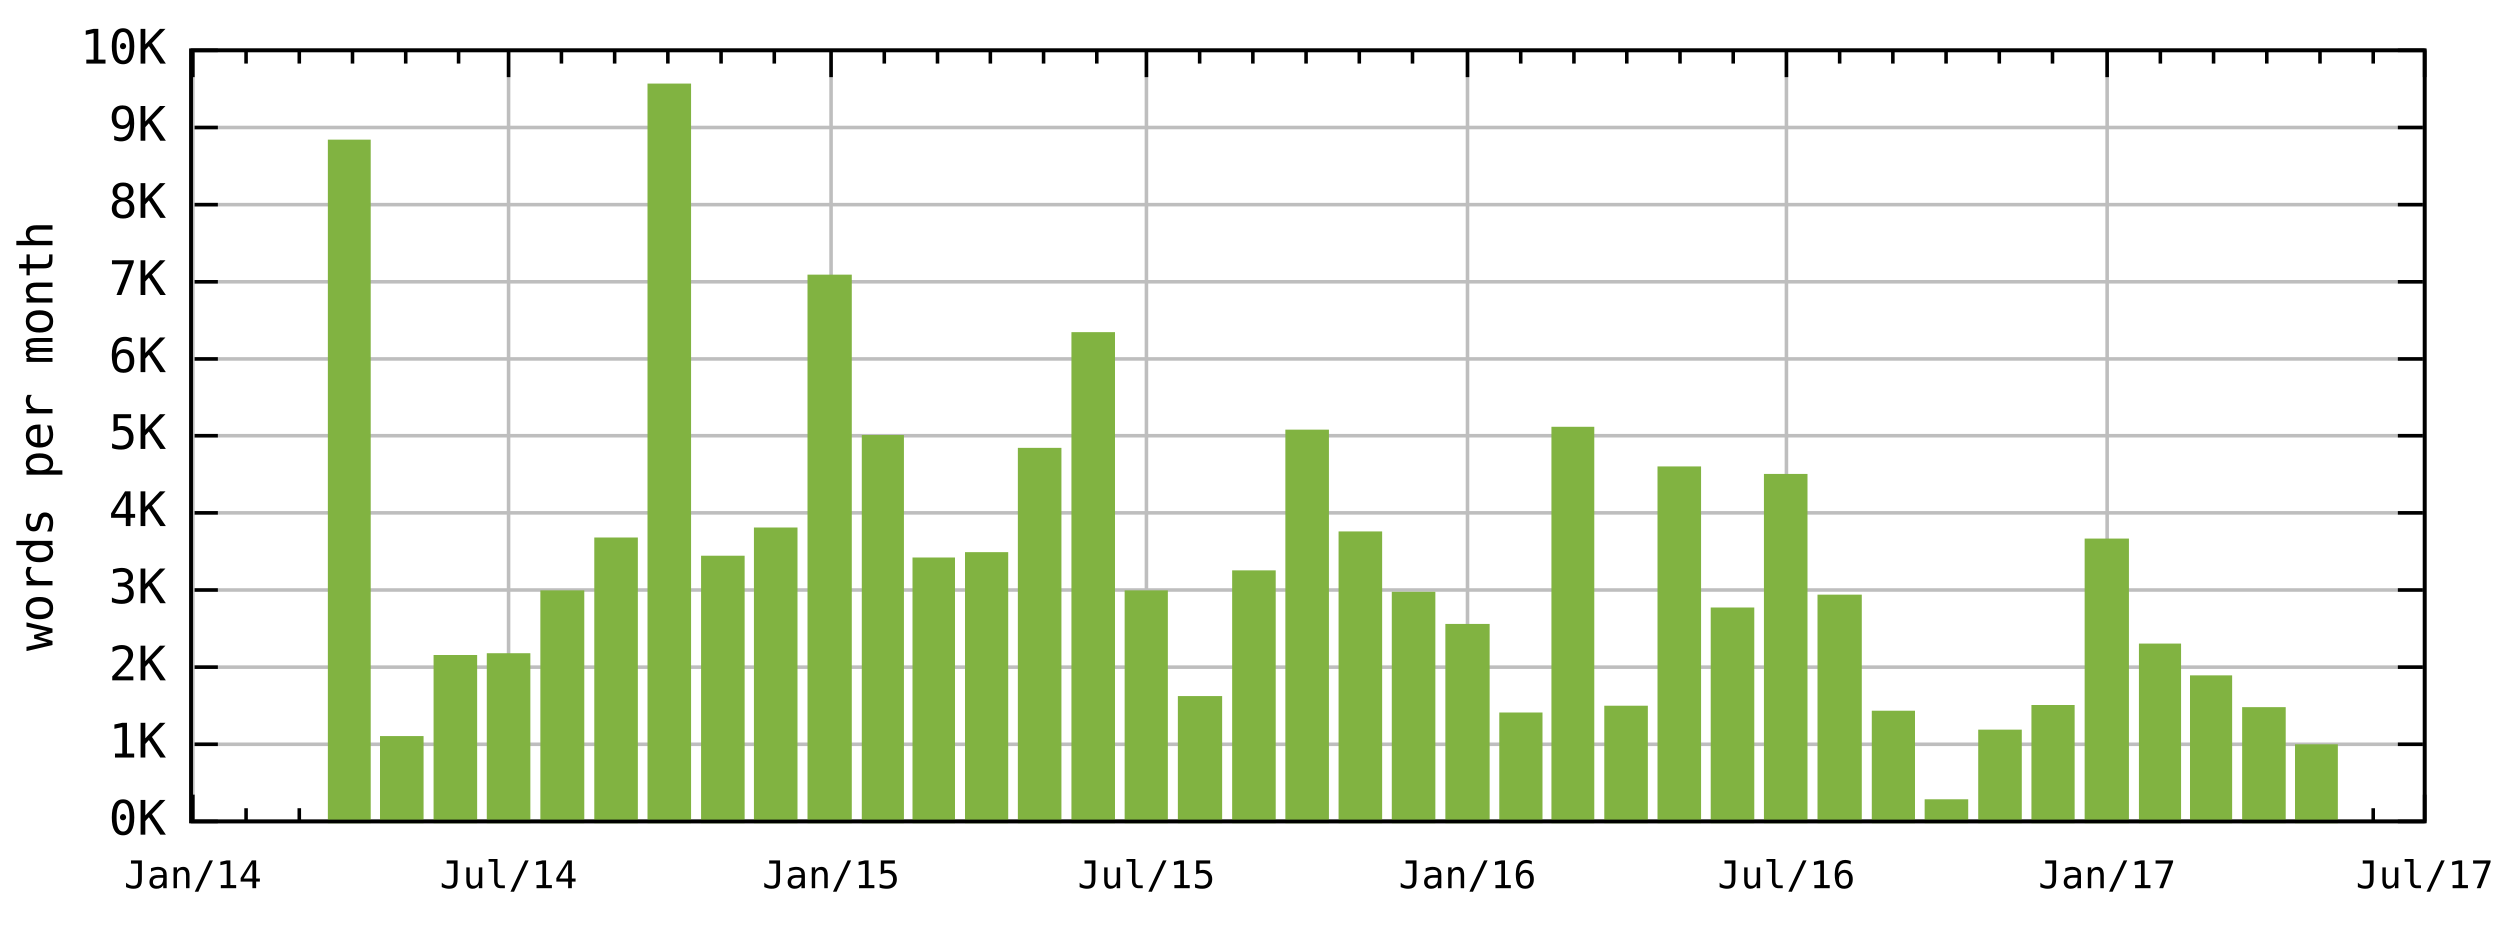
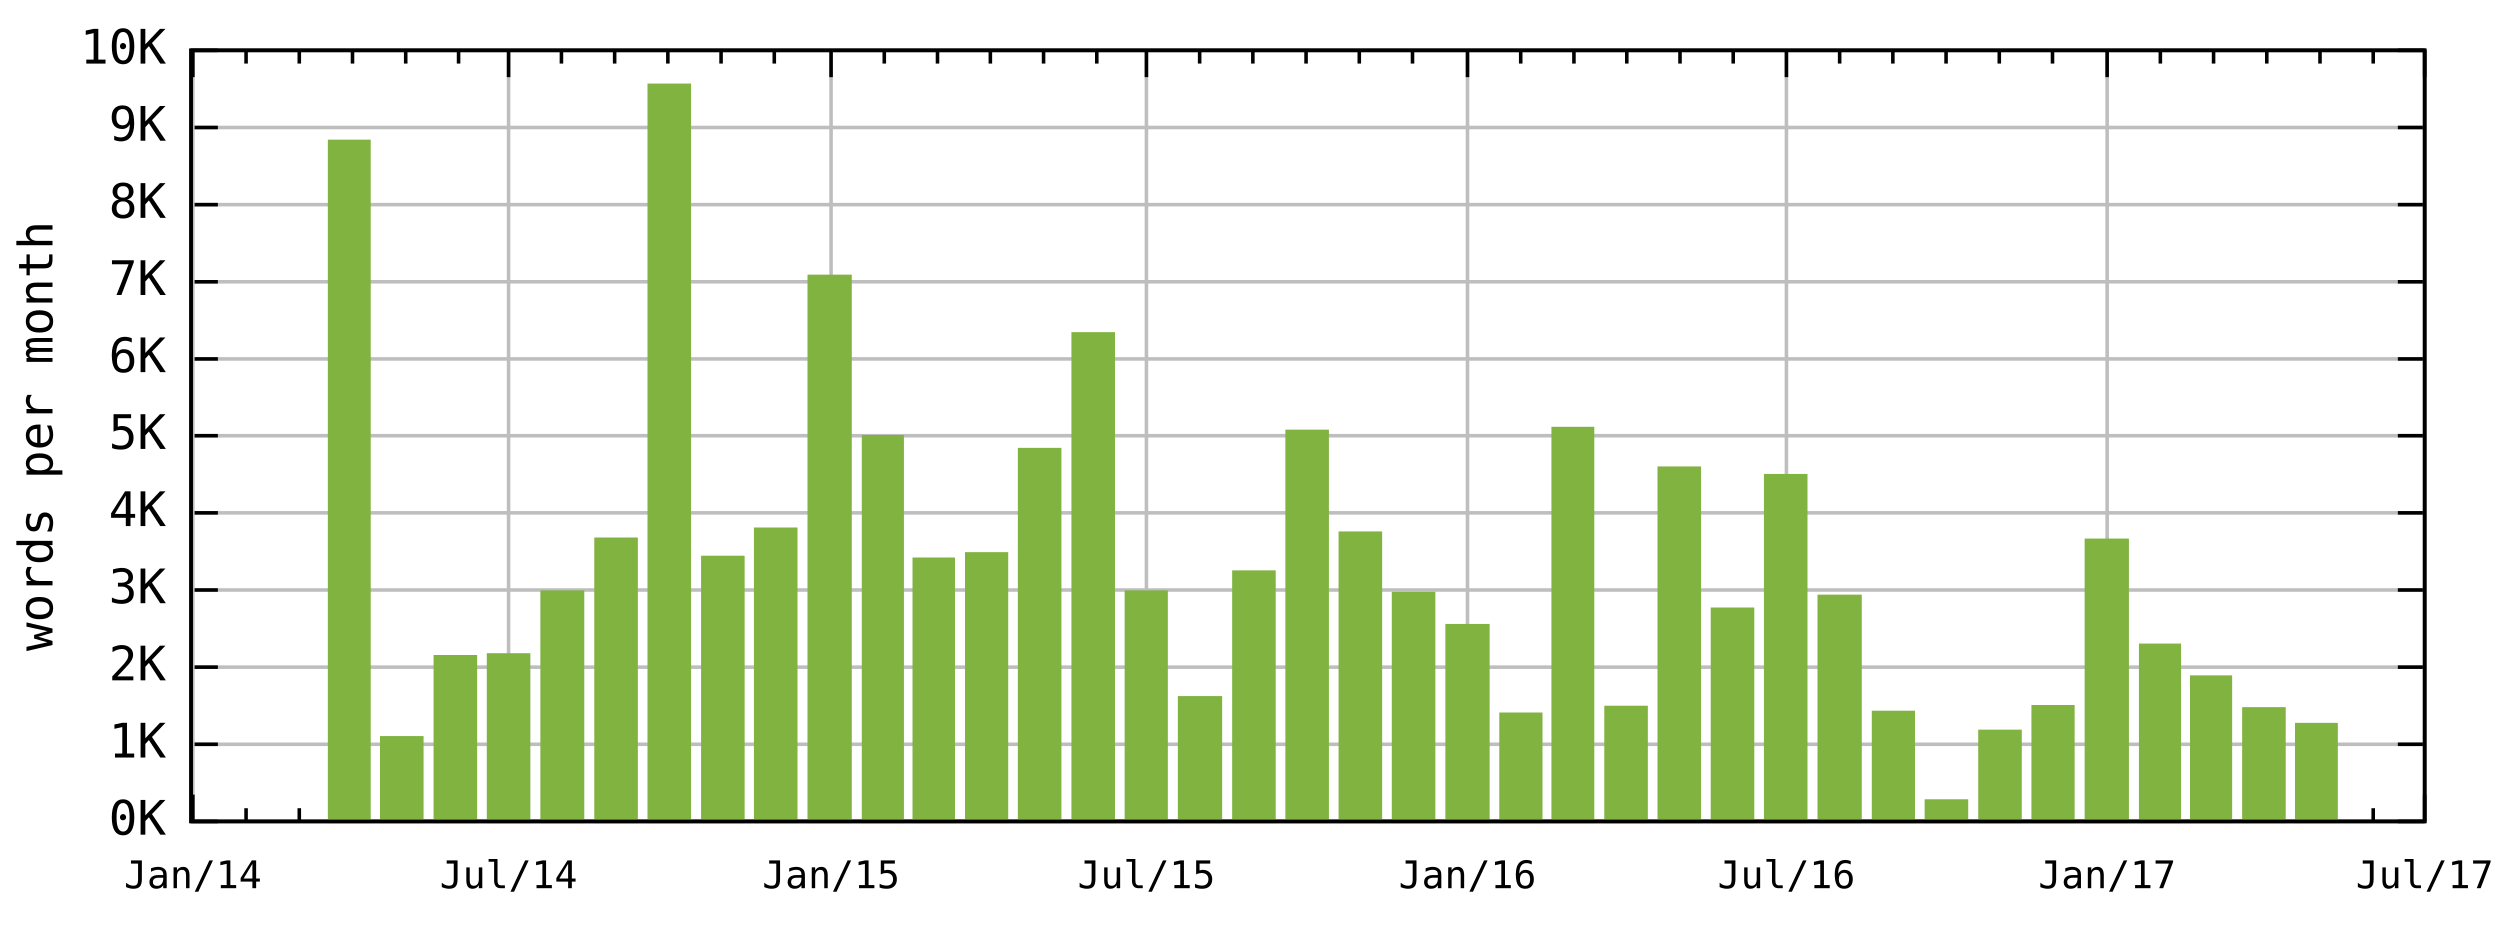
<svg xmlns="http://www.w3.org/2000/svg" xmlns:xlink="http://www.w3.org/1999/xlink" width="700" height="260" viewBox="0 0 700 260">
  <defs>
    <circle id="gpDot" r="0.5" stroke-width="0.5" />
    <path id="gpPt0" stroke-width="0.267" stroke="currentColor" d="M-1,0 h2 M0,-1 v2" />
    <path id="gpPt1" stroke-width="0.267" stroke="currentColor" d="M-1,-1 L1,1 M1,-1 L-1,1" />
    <path id="gpPt2" stroke-width="0.267" stroke="currentColor" d="M-1,0 L1,0 M0,-1 L0,1 M-1,-1 L1,1 M-1,1 L1,-1" />
    <rect id="gpPt3" stroke-width="0.267" stroke="currentColor" x="-1" y="-1" width="2" height="2" />
    <rect id="gpPt4" stroke-width="0.267" stroke="currentColor" fill="currentColor" x="-1" y="-1" width="2" height="2" />
    <circle id="gpPt5" stroke-width="0.267" stroke="currentColor" cx="0" cy="0" r="1" />
    <use xlink:href="#gpPt5" id="gpPt6" fill="currentColor" stroke="none" />
    <path id="gpPt7" stroke-width="0.267" stroke="currentColor" d="M0,-1.33 L-1.33,0.67 L1.33,0.67 z" />
    <use xlink:href="#gpPt7" id="gpPt8" fill="currentColor" stroke="none" />
    <use xlink:href="#gpPt7" id="gpPt9" stroke="currentColor" transform="rotate(180)" />
    <use xlink:href="#gpPt9" id="gpPt10" fill="currentColor" stroke="none" />
    <use xlink:href="#gpPt3" id="gpPt11" stroke="currentColor" transform="rotate(45)" />
    <use xlink:href="#gpPt11" id="gpPt12" fill="currentColor" stroke="none" />
  </defs>
  <g style="fill:none; color:white; stroke:currentColor; stroke-width:1.00; stroke-linecap:butt; stroke-linejoin:miter">
</g>
  <g style="fill:none; color:black; stroke:currentColor; stroke-width:1.00; stroke-linecap:butt; stroke-linejoin:miter">
</g>
  <g style="fill:none; color:gray; stroke:currentColor; stroke-width:1.00; stroke-linecap:butt; stroke-linejoin:miter">
    <path stroke="rgb(190, 190, 190)" d="M53.5,230.0 L678.9,230.0 " />
  </g>
  <g style="fill:none; color:black; stroke:currentColor; stroke-width:1.00; stroke-linecap:butt; stroke-linejoin:miter">
    <path d="M53.5,230.0 L61.0,230.0 M678.9,230.0 L671.4,230.0 " />
    <g transform="translate(46.5,233.7)" style="stroke:none; fill:rgb(0,0,0); font-family:monospace; font-size:10.00pt; text-anchor:end">
      <text>0K</text>
    </g>
  </g>
  <g style="fill:none; color:gray; stroke:currentColor; stroke-width:1.00; stroke-linecap:butt; stroke-linejoin:miter">
    <path stroke="rgb(190, 190, 190)" d="M53.5,208.4 L678.9,208.4 " />
  </g>
  <g style="fill:none; color:black; stroke:currentColor; stroke-width:1.00; stroke-linecap:butt; stroke-linejoin:miter">
    <path d="M53.5,208.4 L61.0,208.4 M678.9,208.4 L671.4,208.4 " />
    <g transform="translate(46.5,212.1)" style="stroke:none; fill:rgb(0,0,0); font-family:monospace; font-size:10.00pt; text-anchor:end">
      <text>1K</text>
    </g>
  </g>
  <g style="fill:none; color:gray; stroke:currentColor; stroke-width:1.00; stroke-linecap:butt; stroke-linejoin:miter">
    <path stroke="rgb(190, 190, 190)" d="M53.5,186.8 L678.9,186.8 " />
  </g>
  <g style="fill:none; color:black; stroke:currentColor; stroke-width:1.00; stroke-linecap:butt; stroke-linejoin:miter">
    <path d="M53.5,186.8 L61.0,186.8 M678.9,186.8 L671.4,186.8 " />
    <g transform="translate(46.5,190.5)" style="stroke:none; fill:rgb(0,0,0); font-family:monospace; font-size:10.00pt; text-anchor:end">
      <text>2K</text>
    </g>
  </g>
  <g style="fill:none; color:gray; stroke:currentColor; stroke-width:1.00; stroke-linecap:butt; stroke-linejoin:miter">
    <path stroke="rgb(190, 190, 190)" d="M53.5,165.2 L678.9,165.2 " />
  </g>
  <g style="fill:none; color:black; stroke:currentColor; stroke-width:1.00; stroke-linecap:butt; stroke-linejoin:miter">
    <path d="M53.5,165.2 L61.0,165.2 M678.9,165.2 L671.4,165.2 " />
    <g transform="translate(46.5,168.9)" style="stroke:none; fill:rgb(0,0,0); font-family:monospace; font-size:10.00pt; text-anchor:end">
      <text>3K</text>
    </g>
  </g>
  <g style="fill:none; color:gray; stroke:currentColor; stroke-width:1.00; stroke-linecap:butt; stroke-linejoin:miter">
    <path stroke="rgb(190, 190, 190)" d="M53.5,143.6 L678.9,143.6 " />
  </g>
  <g style="fill:none; color:black; stroke:currentColor; stroke-width:1.00; stroke-linecap:butt; stroke-linejoin:miter">
    <path d="M53.5,143.6 L61.0,143.6 M678.9,143.6 L671.4,143.6 " />
    <g transform="translate(46.5,147.3)" style="stroke:none; fill:rgb(0,0,0); font-family:monospace; font-size:10.00pt; text-anchor:end">
      <text>4K</text>
    </g>
  </g>
  <g style="fill:none; color:gray; stroke:currentColor; stroke-width:1.00; stroke-linecap:butt; stroke-linejoin:miter">
    <path stroke="rgb(190, 190, 190)" d="M53.5,122.0 L678.9,122.0 " />
  </g>
  <g style="fill:none; color:black; stroke:currentColor; stroke-width:1.00; stroke-linecap:butt; stroke-linejoin:miter">
    <path d="M53.5,122.0 L61.0,122.0 M678.9,122.0 L671.4,122.0 " />
    <g transform="translate(46.5,125.7)" style="stroke:none; fill:rgb(0,0,0); font-family:monospace; font-size:10.00pt; text-anchor:end">
      <text>5K</text>
    </g>
  </g>
  <g style="fill:none; color:gray; stroke:currentColor; stroke-width:1.00; stroke-linecap:butt; stroke-linejoin:miter">
    <path stroke="rgb(190, 190, 190)" d="M53.5,100.5 L678.9,100.5 " />
  </g>
  <g style="fill:none; color:black; stroke:currentColor; stroke-width:1.00; stroke-linecap:butt; stroke-linejoin:miter">
    <path d="M53.5,100.5 L61.0,100.5 M678.9,100.5 L671.4,100.5 " />
    <g transform="translate(46.5,104.2)" style="stroke:none; fill:rgb(0,0,0); font-family:monospace; font-size:10.00pt; text-anchor:end">
      <text>6K</text>
    </g>
  </g>
  <g style="fill:none; color:gray; stroke:currentColor; stroke-width:1.00; stroke-linecap:butt; stroke-linejoin:miter">
    <path stroke="rgb(190, 190, 190)" d="M53.5,78.9 L678.9,78.9 " />
  </g>
  <g style="fill:none; color:black; stroke:currentColor; stroke-width:1.00; stroke-linecap:butt; stroke-linejoin:miter">
    <path d="M53.5,78.9 L61.0,78.9 M678.9,78.9 L671.4,78.9 " />
    <g transform="translate(46.5,82.6)" style="stroke:none; fill:rgb(0,0,0); font-family:monospace; font-size:10.00pt; text-anchor:end">
      <text>7K</text>
    </g>
  </g>
  <g style="fill:none; color:gray; stroke:currentColor; stroke-width:1.00; stroke-linecap:butt; stroke-linejoin:miter">
    <path stroke="rgb(190, 190, 190)" d="M53.5,57.3 L678.9,57.3 " />
  </g>
  <g style="fill:none; color:black; stroke:currentColor; stroke-width:1.00; stroke-linecap:butt; stroke-linejoin:miter">
    <path d="M53.5,57.3 L61.0,57.3 M678.9,57.3 L671.4,57.3 " />
    <g transform="translate(46.5,61.0)" style="stroke:none; fill:rgb(0,0,0); font-family:monospace; font-size:10.00pt; text-anchor:end">
      <text>8K</text>
    </g>
  </g>
  <g style="fill:none; color:gray; stroke:currentColor; stroke-width:1.00; stroke-linecap:butt; stroke-linejoin:miter">
    <path stroke="rgb(190, 190, 190)" d="M53.5,35.7 L678.9,35.7 " />
  </g>
  <g style="fill:none; color:black; stroke:currentColor; stroke-width:1.00; stroke-linecap:butt; stroke-linejoin:miter">
    <path d="M53.5,35.7 L61.0,35.7 M678.9,35.7 L671.4,35.7 " />
    <g transform="translate(46.5,39.4)" style="stroke:none; fill:rgb(0,0,0); font-family:monospace; font-size:10.00pt; text-anchor:end">
      <text>9K</text>
    </g>
  </g>
  <g style="fill:none; color:gray; stroke:currentColor; stroke-width:1.00; stroke-linecap:butt; stroke-linejoin:miter">
    <path stroke="rgb(190, 190, 190)" d="M53.5,14.1 L678.9,14.1 " />
  </g>
  <g style="fill:none; color:black; stroke:currentColor; stroke-width:1.00; stroke-linecap:butt; stroke-linejoin:miter">
    <path d="M53.5,14.1 L61.0,14.1 M678.9,14.1 L671.4,14.1 " />
    <g transform="translate(46.5,17.8)" style="stroke:none; fill:rgb(0,0,0); font-family:monospace; font-size:10.00pt; text-anchor:end">
      <text>10K</text>
    </g>
  </g>
  <g style="fill:none; color:gray; stroke:currentColor; stroke-width:1.00; stroke-linecap:butt; stroke-linejoin:miter">
    <path stroke="rgb(190, 190, 190)" d="M54.0,230.0 L54.0,14.1 " />
  </g>
  <g style="fill:none; color:black; stroke:currentColor; stroke-width:1.00; stroke-linecap:butt; stroke-linejoin:miter">
    <path d="M54.0,230.0 L54.0,222.5 M54.0,14.1 L54.0,21.6 " />
    <g transform="translate(54.0,248.7)" style="stroke:none; fill:rgb(0,0,0); font-family:monospace; font-size:8.00pt; text-anchor:middle">
      <text>Jan/14</text>
    </g>
    <path d="M68.9,230.0 L68.9,226.3 M68.9,14.1 L68.9,17.8 M83.8,230.0 L83.8,226.3 M83.8,14.1 L83.8,17.8    M98.7,230.0 L98.7,226.3 M98.7,14.1 L98.7,17.8 M113.6,230.0 L113.6,226.3 M113.6,14.1 L113.6,17.8    M128.4,230.0 L128.4,226.3 M128.4,14.1 L128.4,17.8 " />
  </g>
  <g style="fill:none; color:gray; stroke:currentColor; stroke-width:1.00; stroke-linecap:butt; stroke-linejoin:miter">
    <path stroke="rgb(190, 190, 190)" d="M142.4,230.0 L142.4,14.1 " />
  </g>
  <g style="fill:none; color:black; stroke:currentColor; stroke-width:1.00; stroke-linecap:butt; stroke-linejoin:miter">
    <path d="M142.4,230.0 L142.4,222.5 M142.4,14.1 L142.4,21.6 " />
    <g transform="translate(142.4,248.7)" style="stroke:none; fill:rgb(0,0,0); font-family:monospace; font-size:8.00pt; text-anchor:middle">
      <text>Jul/14</text>
    </g>
    <path d="M157.2,230.0 L157.2,226.3 M157.2,14.1 L157.2,17.8 M172.1,230.0 L172.1,226.3 M172.1,14.1 L172.1,17.8    M187.0,230.0 L187.0,226.3 M187.0,14.1 L187.0,17.8 M201.9,230.0 L201.9,226.3 M201.9,14.1 L201.9,17.8    M216.8,230.0 L216.8,226.3 M216.8,14.1 L216.8,17.8 " />
  </g>
  <g style="fill:none; color:gray; stroke:currentColor; stroke-width:1.00; stroke-linecap:butt; stroke-linejoin:miter">
    <path stroke="rgb(190, 190, 190)" d="M232.7,230.0 L232.7,14.1 " />
  </g>
  <g style="fill:none; color:black; stroke:currentColor; stroke-width:1.00; stroke-linecap:butt; stroke-linejoin:miter">
    <path d="M232.7,230.0 L232.7,222.5 M232.7,14.1 L232.7,21.6 " />
    <g transform="translate(232.7,248.7)" style="stroke:none; fill:rgb(0,0,0); font-family:monospace; font-size:8.00pt; text-anchor:middle">
      <text>Jan/15</text>
    </g>
    <path d="M247.6,230.0 L247.6,226.3 M247.6,14.1 L247.6,17.8 M262.5,230.0 L262.5,226.3 M262.5,14.1 L262.5,17.8    M277.3,230.0 L277.3,226.3 M277.3,14.1 L277.3,17.8 M292.2,230.0 L292.2,226.3 M292.2,14.1 L292.2,17.8    M307.1,230.0 L307.1,226.3 M307.1,14.1 L307.1,17.8 " />
  </g>
  <g style="fill:none; color:gray; stroke:currentColor; stroke-width:1.00; stroke-linecap:butt; stroke-linejoin:miter">
    <path stroke="rgb(190, 190, 190)" d="M321.0,230.0 L321.0,14.1 " />
  </g>
  <g style="fill:none; color:black; stroke:currentColor; stroke-width:1.00; stroke-linecap:butt; stroke-linejoin:miter">
    <path d="M321.0,230.0 L321.0,222.5 M321.0,14.1 L321.0,21.6 " />
    <g transform="translate(321.0,248.7)" style="stroke:none; fill:rgb(0,0,0); font-family:monospace; font-size:8.00pt; text-anchor:middle">
      <text>Jul/15</text>
    </g>
    <path d="M335.9,230.0 L335.9,226.3 M335.9,14.1 L335.9,17.8 M350.8,230.0 L350.8,226.3 M350.8,14.1 L350.8,17.8    M365.7,230.0 L365.7,226.3 M365.7,14.1 L365.7,17.8 M380.6,230.0 L380.6,226.3 M380.6,14.1 L380.6,17.8    M395.5,230.0 L395.5,226.3 M395.5,14.1 L395.5,17.8 " />
  </g>
  <g style="fill:none; color:gray; stroke:currentColor; stroke-width:1.00; stroke-linecap:butt; stroke-linejoin:miter">
    <path stroke="rgb(190, 190, 190)" d="M410.9,230.0 L410.9,14.1 " />
  </g>
  <g style="fill:none; color:black; stroke:currentColor; stroke-width:1.00; stroke-linecap:butt; stroke-linejoin:miter">
    <path d="M410.9,230.0 L410.9,222.5 M410.9,14.1 L410.9,21.6 " />
    <g transform="translate(410.9,248.7)" style="stroke:none; fill:rgb(0,0,0); font-family:monospace; font-size:8.00pt; text-anchor:middle">
      <text>Jan/16</text>
    </g>
    <path d="M425.8,230.0 L425.8,226.3 M425.8,14.1 L425.8,17.8 M440.7,230.0 L440.7,226.3 M440.7,14.1 L440.7,17.8    M455.5,230.0 L455.5,226.3 M455.5,14.1 L455.5,17.8 M470.4,230.0 L470.4,226.3 M470.4,14.1 L470.4,17.8    M485.3,230.0 L485.3,226.3 M485.3,14.1 L485.3,17.8 " />
  </g>
  <g style="fill:none; color:gray; stroke:currentColor; stroke-width:1.00; stroke-linecap:butt; stroke-linejoin:miter">
    <path stroke="rgb(190, 190, 190)" d="M500.2,230.0 L500.2,14.1 " />
  </g>
  <g style="fill:none; color:black; stroke:currentColor; stroke-width:1.00; stroke-linecap:butt; stroke-linejoin:miter">
    <path d="M500.2,230.0 L500.2,222.5 M500.2,14.1 L500.2,21.6 " />
    <g transform="translate(500.2,248.7)" style="stroke:none; fill:rgb(0,0,0); font-family:monospace; font-size:8.00pt; text-anchor:middle">
      <text>Jul/16</text>
    </g>
    <path d="M515.1,230.0 L515.1,226.3 M515.1,14.1 L515.1,17.8 M530.0,230.0 L530.0,226.3 M530.0,14.1 L530.0,17.8    M544.9,230.0 L544.9,226.3 M544.9,14.1 L544.9,17.8 M559.8,230.0 L559.8,226.3 M559.8,14.1 L559.8,17.8    M574.7,230.0 L574.7,226.3 M574.7,14.1 L574.7,17.8 " />
  </g>
  <g style="fill:none; color:gray; stroke:currentColor; stroke-width:1.00; stroke-linecap:butt; stroke-linejoin:miter">
    <path stroke="rgb(190, 190, 190)" d="M590.0,230.0 L590.0,14.1 " />
  </g>
  <g style="fill:none; color:black; stroke:currentColor; stroke-width:1.00; stroke-linecap:butt; stroke-linejoin:miter">
    <path d="M590.0,230.0 L590.0,222.5 M590.0,14.1 L590.0,21.6 " />
    <g transform="translate(590.0,248.7)" style="stroke:none; fill:rgb(0,0,0); font-family:monospace; font-size:8.00pt; text-anchor:middle">
      <text>Jan/17</text>
    </g>
    <path d="M604.9,230.0 L604.9,226.3 M604.9,14.1 L604.9,17.8 M619.8,230.0 L619.8,226.3 M619.8,14.1 L619.8,17.8    M634.7,230.0 L634.7,226.3 M634.7,14.1 L634.7,17.8 M649.6,230.0 L649.6,226.3 M649.6,14.1 L649.6,17.8    M664.5,230.0 L664.5,226.3 M664.5,14.1 L664.5,17.8 " />
  </g>
  <g style="fill:none; color:gray; stroke:currentColor; stroke-width:1.00; stroke-linecap:butt; stroke-linejoin:miter">
    <path stroke="rgb(190, 190, 190)" d="M678.9,230.0 L678.9,14.1 " />
  </g>
  <g style="fill:none; color:black; stroke:currentColor; stroke-width:1.00; stroke-linecap:butt; stroke-linejoin:miter">
    <path d="M678.9,230.0 L678.9,222.5 M678.9,14.1 L678.9,21.6 " />
    <g transform="translate(678.9,248.7)" style="stroke:none; fill:rgb(0,0,0); font-family:monospace; font-size:8.00pt; text-anchor:middle">
      <text>Jul/17</text>
    </g>
    <path d="M53.5,14.1 L53.5,230.0 L678.9,230.0 L678.9,14.1 L53.5,14.1 Z " />
    <g transform="translate(14.7,122.1) rotate(270)" style="stroke:none; fill:rgb(0,0,0); font-family:monospace; font-size:10.00pt; text-anchor:middle">
      <text>words per month</text>
    </g>
  </g>
  <a xlink:title="Plot #1">
    <g style="fill:none; color:red; stroke:currentColor; stroke-width:1.00; stroke-linecap:butt; stroke-linejoin:miter">
      <g style="stroke:none; shape-rendering:crispEdges">
        <polygon fill="rgb(129, 179,  65)" points="92.3,230.0 103.4,230.0 103.4,39.5 92.3,39.5 " />
      </g>
      <path stroke="rgb(129, 179,  65)" d="M92.3,230.0 L92.3,39.6 L103.3,39.6 L103.3,230.0 L92.3,230.0 Z " />
      <g style="stroke:none; shape-rendering:crispEdges">
        <polygon fill="rgb(129, 179,  65)" points="106.9,230.0 118.2,230.0 118.2,206.5 106.9,206.5 " />
      </g>
      <path stroke="rgb(129, 179,  65)" d="M106.9,230.0 L106.9,206.6 L118.1,206.6 L118.1,230.0 L106.9,230.0 Z " />
      <g style="stroke:none; shape-rendering:crispEdges">
        <polygon fill="rgb(129, 179,  65)" points="121.9,230.0 133.2,230.0 133.2,183.8 121.9,183.8 " />
      </g>
      <path stroke="rgb(129, 179,  65)" d="M121.9,230.0 L121.9,183.9 L133.1,183.9 L133.1,230.0 L121.9,230.0 Z " />
      <g style="stroke:none; shape-rendering:crispEdges">
        <polygon fill="rgb(129, 179,  65)" points="136.8,230.0 148.1,230.0 148.1,183.3 136.8,183.3 " />
      </g>
      <path stroke="rgb(129, 179,  65)" d="M136.8,230.0 L136.8,183.4 L148.0,183.4 L148.0,230.0 L136.8,230.0 Z " />
      <g style="stroke:none; shape-rendering:crispEdges">
        <polygon fill="rgb(129, 179,  65)" points="151.8,230.0 163.2,230.0 163.2,165.7 151.8,165.7 " />
      </g>
      <path stroke="rgb(129, 179,  65)" d="M151.8,230.0 L151.8,165.8 L163.1,165.8 L163.1,230.0 L151.8,230.0 Z " />
      <g style="stroke:none; shape-rendering:crispEdges">
        <polygon fill="rgb(129, 179,  65)" points="166.9,230.0 178.2,230.0 178.2,150.9 166.9,150.9 " />
      </g>
      <path stroke="rgb(129, 179,  65)" d="M166.9,230.0 L166.9,151.0 L178.1,151.0 L178.1,230.0 L166.9,230.0 Z " />
      <g style="stroke:none; shape-rendering:crispEdges">
        <polygon fill="rgb(129, 179,  65)" points="181.8,230.0 193.1,230.0 193.1,23.8 181.8,23.8 " />
      </g>
      <path stroke="rgb(129, 179,  65)" d="M181.8,230.0 L181.8,23.9 L193.0,23.9 L193.0,230.0 L181.8,230.0 Z " />
      <g style="stroke:none; shape-rendering:crispEdges">
        <polygon fill="rgb(129, 179,  65)" points="196.8,230.0 208.1,230.0 208.1,156.0 196.8,156.0 " />
      </g>
      <path stroke="rgb(129, 179,  65)" d="M196.8,230.0 L196.8,156.1 L208.0,156.1 L208.0,230.0 L196.8,230.0 Z " />
      <g style="stroke:none; shape-rendering:crispEdges">
        <polygon fill="rgb(129, 179,  65)" points="211.6,230.0 222.9,230.0 222.9,148.1 211.6,148.1 " />
      </g>
      <path stroke="rgb(129, 179,  65)" d="M211.6,230.0 L211.6,148.2 L222.8,148.2 L222.8,230.0 L211.6,230.0 Z " />
      <g style="stroke:none; shape-rendering:crispEdges">
        <polygon fill="rgb(129, 179,  65)" points="226.6,230.0 238.1,230.0 238.1,77.3 226.6,77.3 " />
      </g>
      <path stroke="rgb(129, 179,  65)" d="M226.6,230.0 L226.6,77.4 L238.0,77.4 L238.0,230.0 L226.6,230.0 Z " />
      <g style="stroke:none; shape-rendering:crispEdges">
        <polygon fill="rgb(129, 179,  65)" points="241.8,230.0 252.7,230.0 252.7,122.2 241.8,122.2 " />
      </g>
      <path stroke="rgb(129, 179,  65)" d="M241.8,230.0 L241.8,122.3 L252.6,122.3 L252.6,230.0 L241.8,230.0 Z " />
      <g style="stroke:none; shape-rendering:crispEdges">
        <polygon fill="rgb(129, 179,  65)" points="256.0,230.0 267.0,230.0 267.0,156.5 256.0,156.5 " />
      </g>
      <path stroke="rgb(129, 179,  65)" d="M256.0,230.0 L256.0,156.6 L266.9,156.6 L266.9,230.0 L256.0,230.0 Z " />
      <g style="stroke:none; shape-rendering:crispEdges">
        <polygon fill="rgb(129, 179,  65)" points="270.7,230.0 281.9,230.0 281.9,155.0 270.7,155.0 " />
      </g>
      <path stroke="rgb(129, 179,  65)" d="M270.7,230.0 L270.7,155.1 L281.8,155.1 L281.8,230.0 L270.7,230.0 Z " />
      <g style="stroke:none; shape-rendering:crispEdges">
        <polygon fill="rgb(129, 179,  65)" points="285.5,230.0 296.8,230.0 296.8,125.8 285.5,125.8 " />
      </g>
      <path stroke="rgb(129, 179,  65)" d="M285.5,230.0 L285.5,125.9 L296.7,125.9 L296.7,230.0 L285.5,230.0 Z " />
      <g style="stroke:none; shape-rendering:crispEdges">
        <polygon fill="rgb(129, 179,  65)" points="300.5,230.0 311.8,230.0 311.8,93.4 300.5,93.4 " />
      </g>
      <path stroke="rgb(129, 179,  65)" d="M300.5,230.0 L300.5,93.5 L311.7,93.5 L311.7,230.0 L300.5,230.0 Z " />
      <g style="stroke:none; shape-rendering:crispEdges">
        <polygon fill="rgb(129, 179,  65)" points="315.4,230.0 326.6,230.0 326.6,165.7 315.4,165.7 " />
      </g>
      <path stroke="rgb(129, 179,  65)" d="M315.4,230.0 L315.4,165.8 L326.5,165.8 L326.5,230.0 L315.4,230.0 Z " />
      <g style="stroke:none; shape-rendering:crispEdges">
        <polygon fill="rgb(129, 179,  65)" points="330.3,230.0 341.8,230.0 341.8,195.3 330.3,195.3 " />
      </g>
      <path stroke="rgb(129, 179,  65)" d="M330.3,230.0 L330.3,195.4 L341.7,195.4 L341.7,230.0 L330.3,230.0 Z " />
      <g style="stroke:none; shape-rendering:crispEdges">
        <polygon fill="rgb(129, 179,  65)" points="345.5,230.0 356.8,230.0 356.8,160.1 345.5,160.1 " />
      </g>
      <path stroke="rgb(129, 179,  65)" d="M345.5,230.0 L345.5,160.2 L356.7,160.2 L356.7,230.0 L345.5,230.0 Z " />
      <g style="stroke:none; shape-rendering:crispEdges">
        <polygon fill="rgb(129, 179,  65)" points="360.4,230.0 371.7,230.0 371.7,120.7 360.4,120.7 " />
      </g>
      <path stroke="rgb(129, 179,  65)" d="M360.4,230.0 L360.4,120.8 L371.6,120.8 L371.6,230.0 L360.4,230.0 Z " />
      <g style="stroke:none; shape-rendering:crispEdges">
        <polygon fill="rgb(129, 179,  65)" points="375.3,230.0 386.6,230.0 386.6,149.2 375.3,149.2 " />
      </g>
      <path stroke="rgb(129, 179,  65)" d="M375.3,230.0 L375.3,149.3 L386.5,149.3 L386.5,230.0 L375.3,230.0 Z " />
      <g style="stroke:none; shape-rendering:crispEdges">
        <polygon fill="rgb(129, 179,  65)" points="390.2,230.0 401.5,230.0 401.5,166.1 390.2,166.1 " />
      </g>
      <path stroke="rgb(129, 179,  65)" d="M390.2,230.0 L390.2,166.2 L401.4,166.2 L401.4,230.0 L390.2,230.0 Z " />
      <g style="stroke:none; shape-rendering:crispEdges">
        <polygon fill="rgb(129, 179,  65)" points="405.2,230.0 416.7,230.0 416.7,175.1 405.2,175.1 " />
      </g>
      <path stroke="rgb(129, 179,  65)" d="M405.2,230.0 L405.2,175.2 L416.6,175.2 L416.6,230.0 L405.2,230.0 Z " />
      <g style="stroke:none; shape-rendering:crispEdges">
        <polygon fill="rgb(129, 179,  65)" points="420.3,230.0 431.5,230.0 431.5,199.9 420.3,199.9 " />
      </g>
      <path stroke="rgb(129, 179,  65)" d="M420.3,230.0 L420.3,200.0 L431.4,200.0 L431.4,230.0 L420.3,230.0 Z " />
      <g style="stroke:none; shape-rendering:crispEdges">
        <polygon fill="rgb(129, 179,  65)" points="434.9,230.0 446.0,230.0 446.0,119.9 434.9,119.9 " />
      </g>
      <path stroke="rgb(129, 179,  65)" d="M434.9,230.0 L434.9,120.0 L445.9,120.0 L445.9,230.0 L434.9,230.0 Z " />
      <g style="stroke:none; shape-rendering:crispEdges">
        <polygon fill="rgb(129, 179,  65)" points="449.7,230.0 461.0,230.0 461.0,198.0 449.7,198.0 " />
      </g>
      <path stroke="rgb(129, 179,  65)" d="M449.7,230.0 L449.7,198.1 L460.9,198.1 L460.9,230.0 L449.7,230.0 Z " />
      <g style="stroke:none; shape-rendering:crispEdges">
        <polygon fill="rgb(129, 179,  65)" points="464.6,230.0 475.9,230.0 475.9,131.0 464.6,131.0 " />
      </g>
      <path stroke="rgb(129, 179,  65)" d="M464.6,230.0 L464.6,131.1 L475.8,131.1 L475.8,230.0 L464.6,230.0 Z " />
      <g style="stroke:none; shape-rendering:crispEdges">
        <polygon fill="rgb(129, 179,  65)" points="479.5,230.0 490.8,230.0 490.8,170.5 479.5,170.5 " />
      </g>
      <path stroke="rgb(129, 179,  65)" d="M479.5,230.0 L479.5,170.6 L490.7,170.6 L490.7,230.0 L479.5,230.0 Z " />
      <g style="stroke:none; shape-rendering:crispEdges">
        <polygon fill="rgb(129, 179,  65)" points="494.4,230.0 505.7,230.0 505.7,133.1 494.4,133.1 " />
      </g>
      <path stroke="rgb(129, 179,  65)" d="M494.4,230.0 L494.4,133.2 L505.6,133.2 L505.6,230.0 L494.4,230.0 Z " />
      <g style="stroke:none; shape-rendering:crispEdges">
        <polygon fill="rgb(129, 179,  65)" points="509.4,230.0 520.9,230.0 520.9,166.9 509.4,166.9 " />
      </g>
      <path stroke="rgb(129, 179,  65)" d="M509.4,230.0 L509.4,167.0 L520.8,167.0 L520.8,230.0 L509.4,230.0 Z " />
      <g style="stroke:none; shape-rendering:crispEdges">
        <polygon fill="rgb(129, 179,  65)" points="524.6,230.0 535.8,230.0 535.8,199.4 524.6,199.4 " />
      </g>
      <path stroke="rgb(129, 179,  65)" d="M524.6,230.0 L524.6,199.5 L535.7,199.5 L535.7,230.0 L524.6,230.0 Z " />
      <g style="stroke:none; shape-rendering:crispEdges">
        <polygon fill="rgb(129, 179,  65)" points="539.4,230.0 550.7,230.0 550.7,224.2 539.4,224.2 " />
      </g>
      <path stroke="rgb(129, 179,  65)" d="M539.4,230.0 L539.4,224.3 L550.6,224.3 L550.6,230.0 L539.4,230.0 Z " />
      <g style="stroke:none; shape-rendering:crispEdges">
        <polygon fill="rgb(129, 179,  65)" points="554.4,230.0 565.7,230.0 565.7,204.7 554.4,204.7 " />
      </g>
      <path stroke="rgb(129, 179,  65)" d="M554.4,230.0 L554.4,204.8 L565.6,204.8 L565.6,230.0 L554.4,230.0 Z " />
      <g style="stroke:none; shape-rendering:crispEdges">
        <polygon fill="rgb(129, 179,  65)" points="569.3,230.0 580.5,230.0 580.5,197.8 569.3,197.8 " />
      </g>
      <path stroke="rgb(129, 179,  65)" d="M569.3,230.0 L569.3,197.9 L580.4,197.9 L580.4,230.0 L569.3,230.0 Z " />
      <g style="stroke:none; shape-rendering:crispEdges">
        <polygon fill="rgb(129, 179,  65)" points="584.2,230.0 595.7,230.0 595.7,151.2 584.2,151.2 " />
      </g>
      <path stroke="rgb(129, 179,  65)" d="M584.2,230.0 L584.2,151.3 L595.6,151.3 L595.6,230.0 L584.2,230.0 Z " />
      <g style="stroke:none; shape-rendering:crispEdges">
        <polygon fill="rgb(129, 179,  65)" points="599.4,230.0 610.3,230.0 610.3,180.6 599.4,180.6 " />
      </g>
      <path stroke="rgb(129, 179,  65)" d="M599.4,230.0 L599.4,180.7 L610.2,180.7 L610.2,230.0 L599.4,230.0 Z " />
      <g style="stroke:none; shape-rendering:crispEdges">
        <polygon fill="rgb(129, 179,  65)" points="613.7,230.0 624.6,230.0 624.6,189.5 613.7,189.5 " />
      </g>
      <path stroke="rgb(129, 179,  65)" d="M613.7,230.0 L613.7,189.6 L624.5,189.6 L624.5,230.0 L613.7,230.0 Z " />
      <g style="stroke:none; shape-rendering:crispEdges">
        <polygon fill="rgb(129, 179,  65)" points="628.3,230.0 639.6,230.0 639.6,198.4 628.3,198.4 " />
      </g>
      <path stroke="rgb(129, 179,  65)" d="M628.3,230.0 L628.3,198.5 L639.5,198.5 L639.5,230.0 L628.3,230.0 Z " />
      <g style="stroke:none; shape-rendering:crispEdges">
-         <polygon fill="rgb(129, 179,  65)" points="643.1,230.0 654.2,230.0 654.2,208.8 643.1,208.8 " />
-       </g>
-       <path stroke="rgb(129, 179,  65)" d="M643.1,230.0 L643.1,208.9 L654.1,208.9 L654.1,230.0 L643.1,230.0 Z " />
+         <polygon fill="rgb(129, 179,  65)" points="643.1,230.0 654.2,230.0 654.2,202.8 643.1,202.8 " />
+       </g>
+       <path stroke="rgb(129, 179,  65)" d="M643.1,230.0 L643.1,202.9 L654.1,202.9 L654.1,230.0 L643.1,230.0 Z " />
    </g>
  </a>
  <g style="fill:none; color:black; stroke:currentColor; stroke-width:1.00; stroke-linecap:butt; stroke-linejoin:miter">
    <path d="M53.5,14.1 L53.5,230.0 L678.9,230.0 L678.9,14.1 L53.5,14.1 Z " />
  </g>
</svg>
